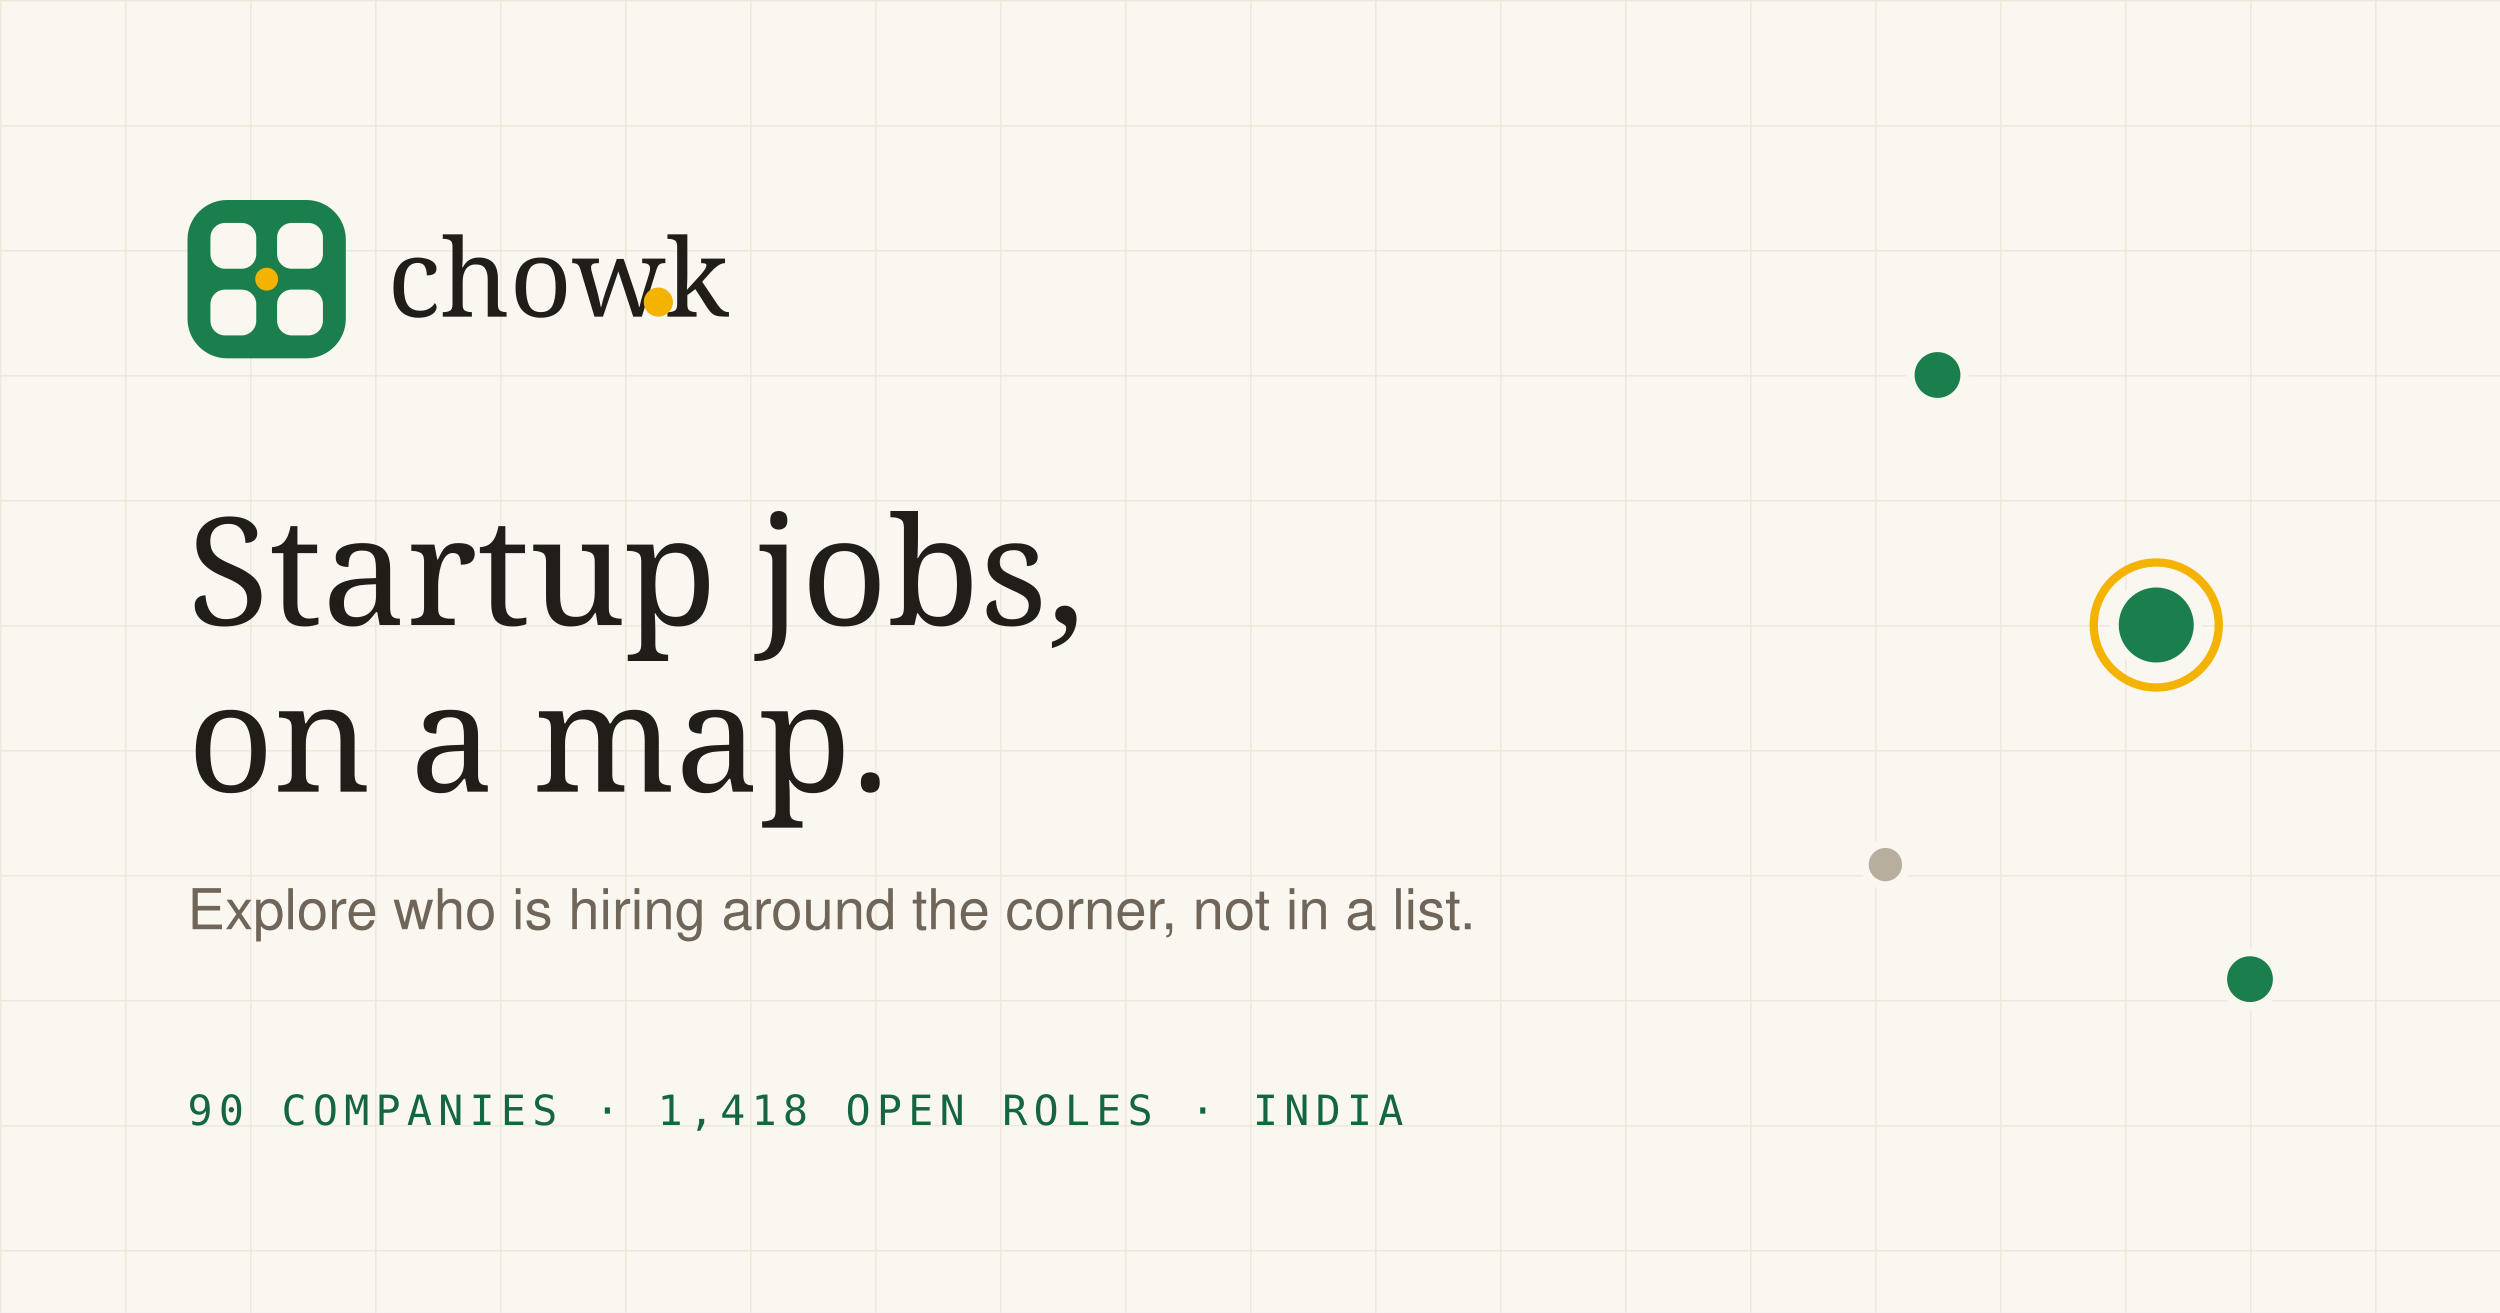
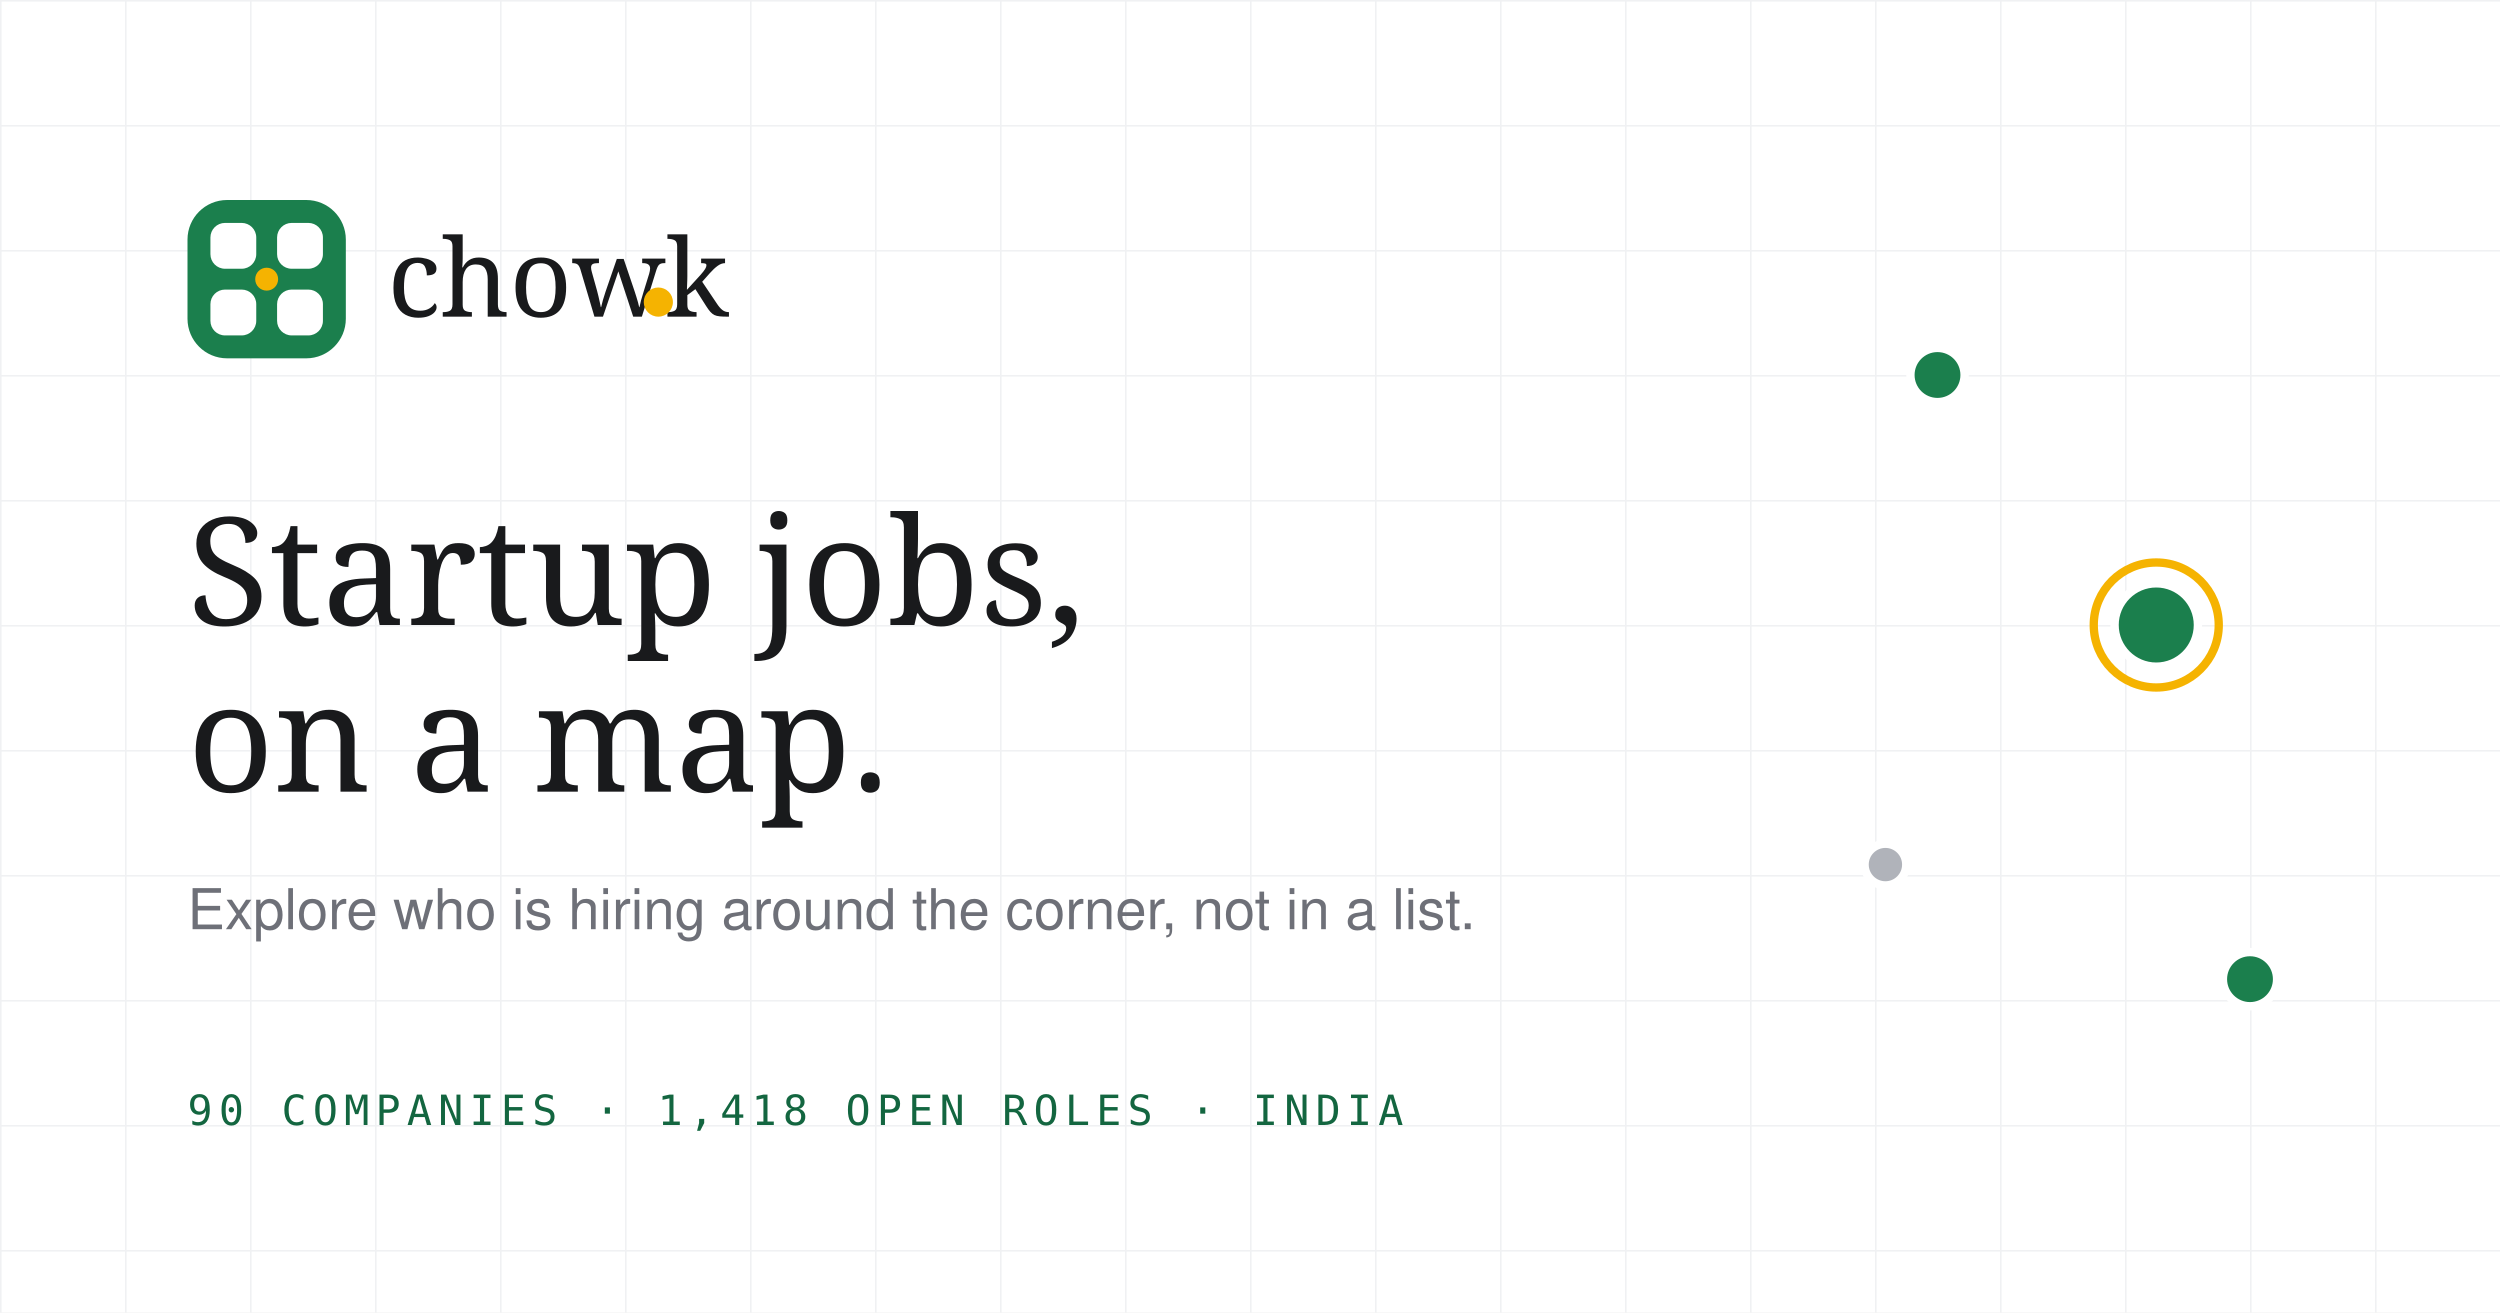
<svg xmlns="http://www.w3.org/2000/svg" width="1200" height="630" viewBox="0 0 1200 630" role="img" aria-label="Chowk — startup jobs on a map">
  <defs>
    <pattern id="grid" width="60" height="60" patternUnits="userSpaceOnUse">
-       <path d="M60 0H0V60" fill="none" stroke="#E5DCCC" stroke-width="1.5" />
+       <path d="M60 0H0V60" fill="none" stroke="#E3E5E9" stroke-width="1.5" />
    </pattern>
  </defs>
-   <rect width="1200" height="630" fill="#FAF7F0" />
+   <rect width="1200" height="630" fill="#FFFFFF" />
  <rect width="1200" height="630" fill="url(#grid)" opacity="0.55" />
-   <circle cx="930" cy="180" r="13" fill="#1B7F4D" stroke="#FAF7F0" stroke-width="4" />
-   <circle cx="1035" cy="300" r="20" fill="#1B7F4D" stroke="#FAF7F0" stroke-width="4" />
-   <circle cx="905" cy="415" r="10" fill="#B8AE9E" stroke="#FAF7F0" stroke-width="4" />
-   <circle cx="1080" cy="470" r="13" fill="#1B7F4D" stroke="#FAF7F0" stroke-width="4" />
+   <circle cx="930" cy="180" r="13" fill="#1B7F4D" stroke="#FFFFFF" stroke-width="4" />
+   <circle cx="1035" cy="300" r="20" fill="#1B7F4D" stroke="#FFFFFF" stroke-width="4" />
+   <circle cx="905" cy="415" r="10" fill="#B0B3BA" stroke="#FFFFFF" stroke-width="4" />
+   <circle cx="1080" cy="470" r="13" fill="#1B7F4D" stroke="#FFFFFF" stroke-width="4" />
  <circle cx="1035" cy="300" r="30" fill="none" stroke="#F5B301" stroke-width="4" />
  <g transform="translate(90 96)">
    <rect width="76" height="76" rx="19" fill="#1B7F4D" />
-     <rect x="11" y="11" width="22" height="22" rx="7" fill="#FAF7F0" />
-     <rect x="43" y="11" width="22" height="22" rx="7" fill="#FAF7F0" />
-     <rect x="11" y="43" width="22" height="22" rx="7" fill="#FAF7F0" />
-     <rect x="43" y="43" width="22" height="22" rx="7" fill="#FAF7F0" />
+     <rect x="11" y="11" width="22" height="22" rx="7" fill="#FFFFFF" />
+     <rect x="43" y="11" width="22" height="22" rx="7" fill="#FFFFFF" />
+     <rect x="11" y="43" width="22" height="22" rx="7" fill="#FFFFFF" />
+     <rect x="43" y="43" width="22" height="22" rx="7" fill="#FFFFFF" />
    <circle cx="38" cy="38" r="5.5" fill="#F5B301" />
  </g>
-   <text x="186" y="152" font-family="Georgia, serif" font-size="52" fill="#211E1A">chowk</text>
+   <text x="186" y="152" font-family="Georgia, serif" font-size="52" fill="#191A1C">chowk</text>
  <circle cx="316" cy="145" r="7" fill="#F5B301" />
-   <text x="90" y="300" font-family="Georgia, serif" font-size="72" fill="#211E1A">Startup jobs,</text>
-   <text x="90" y="380" font-family="Georgia, serif" font-size="72" fill="#211E1A">on a map.</text>
-   <text x="90" y="446" font-family="Helvetica, Arial, sans-serif" font-size="27" fill="#6F6659">Explore who is hiring around the corner, not in a list.</text>
+   <text x="90" y="300" font-family="Georgia, serif" font-size="72" fill="#191A1C">Startup jobs,</text>
+   <text x="90" y="380" font-family="Georgia, serif" font-size="72" fill="#191A1C">on a map.</text>
+   <text x="90" y="446" font-family="Helvetica, Arial, sans-serif" font-size="27" fill="#6E7078">Explore who is hiring around the corner, not in a list.</text>
  <text x="90" y="540" font-family="ui-monospace, Menlo, monospace" font-size="20" letter-spacing="3" fill="#136640">90 COMPANIES · 1,418 OPEN ROLES · INDIA</text>
</svg>
